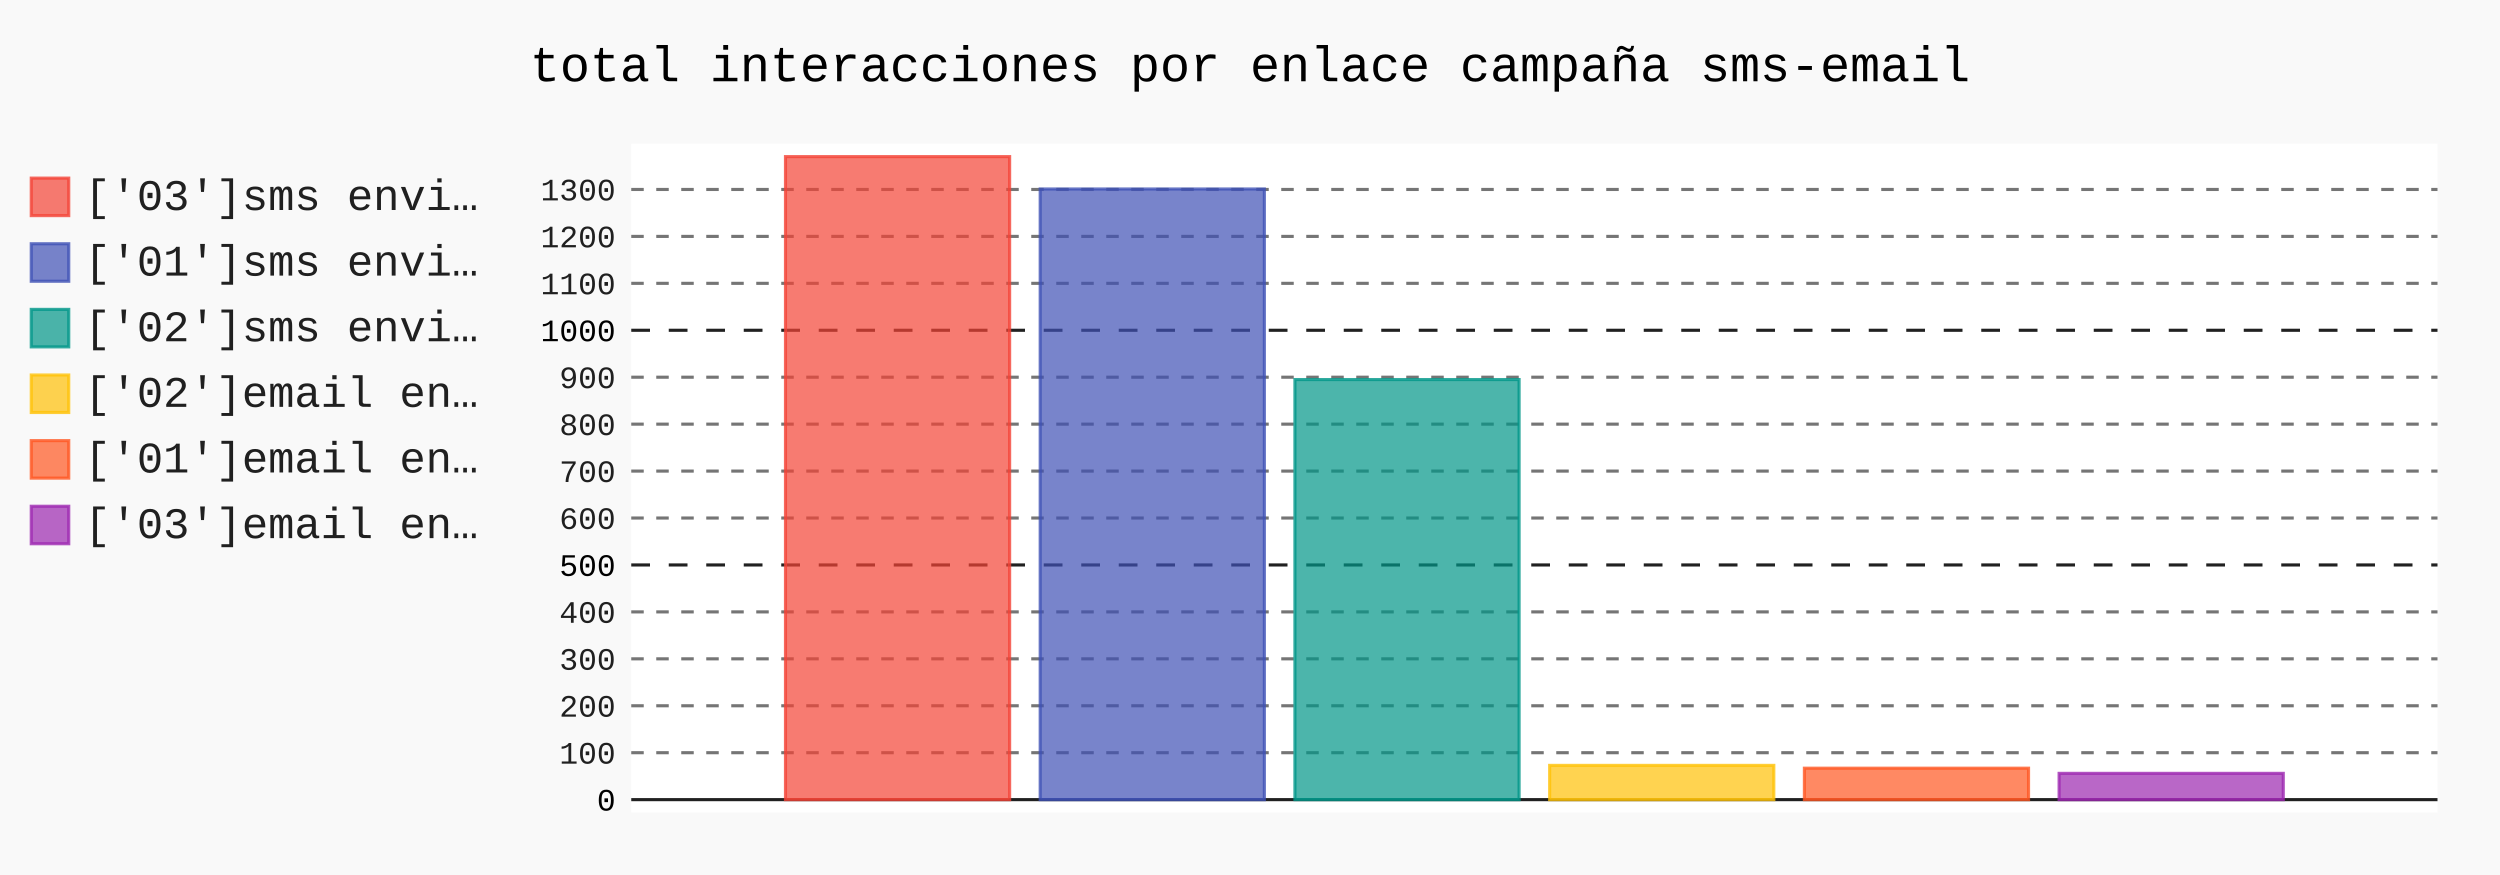
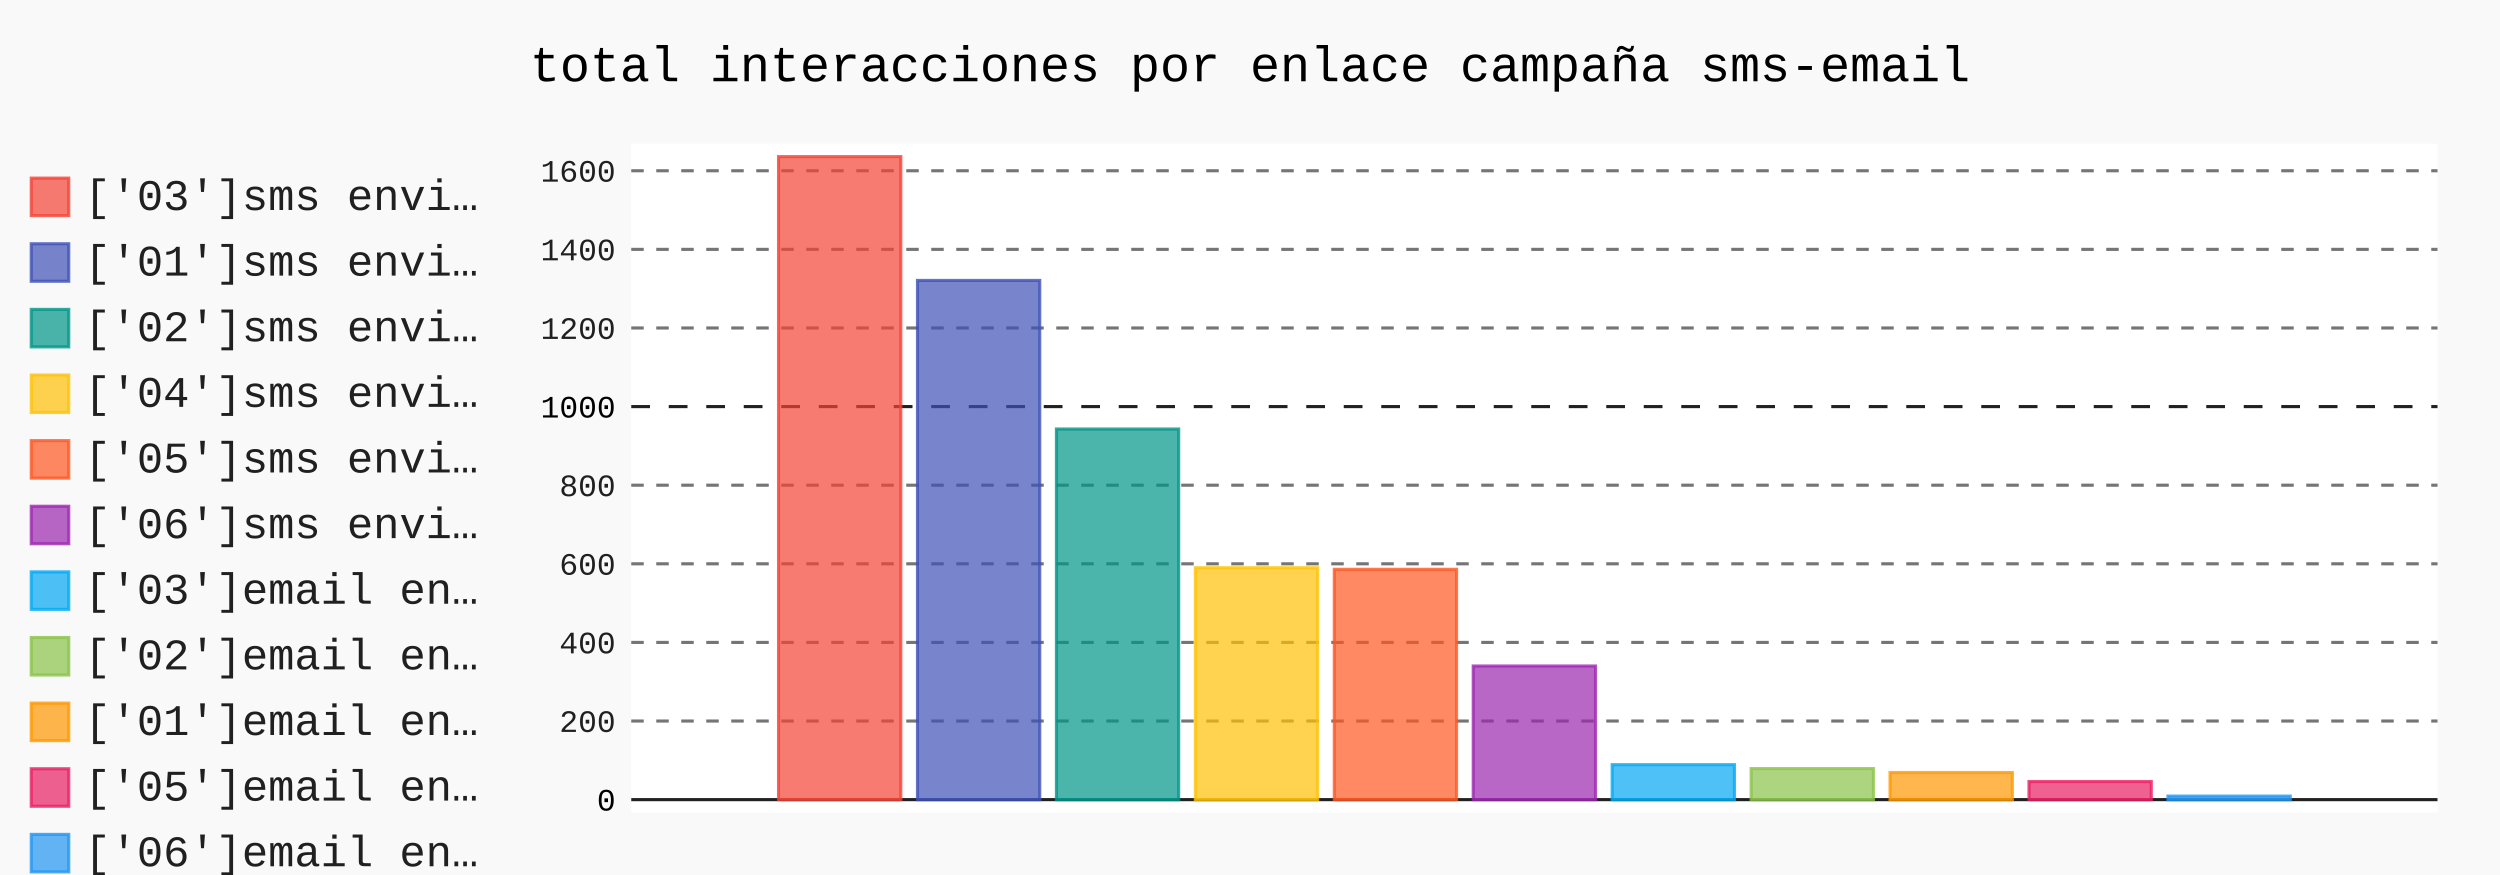
- <svg xmlns="http://www.w3.org/2000/svg" id="chart-27f900ee-323c-4ef3-b48d-fe40968fa3bd" class="pygal-chart" viewBox="0 0 800 280">
+ <svg xmlns="http://www.w3.org/2000/svg" id="chart-11440dba-87d9-485c-b505-e40d2b154cc1" class="pygal-chart" viewBox="0 0 800 280">
  <defs>
-     <style type="text/css">#chart-27f900ee-323c-4ef3-b48d-fe40968fa3bd{-webkit-user-select:none;-webkit-font-smoothing:antialiased;font-family:Consolas,"Liberation Mono",Menlo,Courier,monospace}#chart-27f900ee-323c-4ef3-b48d-fe40968fa3bd .title{font-family:Consolas,"Liberation Mono",Menlo,Courier,monospace;font-size:16px}#chart-27f900ee-323c-4ef3-b48d-fe40968fa3bd .legends .legend text{font-family:Consolas,"Liberation Mono",Menlo,Courier,monospace;font-size:14px}#chart-27f900ee-323c-4ef3-b48d-fe40968fa3bd .axis text{font-family:Consolas,"Liberation Mono",Menlo,Courier,monospace;font-size:10px}#chart-27f900ee-323c-4ef3-b48d-fe40968fa3bd .axis text.major{font-family:Consolas,"Liberation Mono",Menlo,Courier,monospace;font-size:10px}#chart-27f900ee-323c-4ef3-b48d-fe40968fa3bd .text-overlay text.value{font-family:Consolas,"Liberation Mono",Menlo,Courier,monospace;font-size:16px}#chart-27f900ee-323c-4ef3-b48d-fe40968fa3bd .text-overlay text.label{font-family:Consolas,"Liberation Mono",Menlo,Courier,monospace;font-size:10px}#chart-27f900ee-323c-4ef3-b48d-fe40968fa3bd .tooltip{font-family:Consolas,"Liberation Mono",Menlo,Courier,monospace;font-size:14px}#chart-27f900ee-323c-4ef3-b48d-fe40968fa3bd text.no_data{font-family:Consolas,"Liberation Mono",Menlo,Courier,monospace;font-size:64px}
- #chart-27f900ee-323c-4ef3-b48d-fe40968fa3bd{background-color:rgba(249,249,249,1)}#chart-27f900ee-323c-4ef3-b48d-fe40968fa3bd path,#chart-27f900ee-323c-4ef3-b48d-fe40968fa3bd line,#chart-27f900ee-323c-4ef3-b48d-fe40968fa3bd rect,#chart-27f900ee-323c-4ef3-b48d-fe40968fa3bd circle{-webkit-transition:150ms;-moz-transition:150ms;transition:150ms}#chart-27f900ee-323c-4ef3-b48d-fe40968fa3bd .graph &gt; .background{fill:rgba(249,249,249,1)}#chart-27f900ee-323c-4ef3-b48d-fe40968fa3bd .plot &gt; .background{fill:rgba(255,255,255,1)}#chart-27f900ee-323c-4ef3-b48d-fe40968fa3bd .graph{fill:rgba(0,0,0,.87)}#chart-27f900ee-323c-4ef3-b48d-fe40968fa3bd text.no_data{fill:rgba(0,0,0,1)}#chart-27f900ee-323c-4ef3-b48d-fe40968fa3bd .title{fill:rgba(0,0,0,1)}#chart-27f900ee-323c-4ef3-b48d-fe40968fa3bd .legends .legend text{fill:rgba(0,0,0,.87)}#chart-27f900ee-323c-4ef3-b48d-fe40968fa3bd .legends .legend:hover text{fill:rgba(0,0,0,1)}#chart-27f900ee-323c-4ef3-b48d-fe40968fa3bd .axis .line{stroke:rgba(0,0,0,1)}#chart-27f900ee-323c-4ef3-b48d-fe40968fa3bd .axis .guide.line{stroke:rgba(0,0,0,.54)}#chart-27f900ee-323c-4ef3-b48d-fe40968fa3bd .axis .major.line{stroke:rgba(0,0,0,.87)}#chart-27f900ee-323c-4ef3-b48d-fe40968fa3bd .axis text.major{fill:rgba(0,0,0,1)}#chart-27f900ee-323c-4ef3-b48d-fe40968fa3bd .axis.y .guides:hover .guide.line,#chart-27f900ee-323c-4ef3-b48d-fe40968fa3bd .line-graph .axis.x .guides:hover .guide.line,#chart-27f900ee-323c-4ef3-b48d-fe40968fa3bd .stackedline-graph .axis.x .guides:hover .guide.line,#chart-27f900ee-323c-4ef3-b48d-fe40968fa3bd .xy-graph .axis.x .guides:hover .guide.line{stroke:rgba(0,0,0,1)}#chart-27f900ee-323c-4ef3-b48d-fe40968fa3bd .axis .guides:hover text{fill:rgba(0,0,0,1)}#chart-27f900ee-323c-4ef3-b48d-fe40968fa3bd .reactive{fill-opacity:.7;stroke-opacity:.8}#chart-27f900ee-323c-4ef3-b48d-fe40968fa3bd .ci{stroke:rgba(0,0,0,.87)}#chart-27f900ee-323c-4ef3-b48d-fe40968fa3bd .reactive.active,#chart-27f900ee-323c-4ef3-b48d-fe40968fa3bd .active .reactive{fill-opacity:.8;stroke-opacity:.9;stroke-width:4}#chart-27f900ee-323c-4ef3-b48d-fe40968fa3bd .ci .reactive.active{stroke-width:1.5}#chart-27f900ee-323c-4ef3-b48d-fe40968fa3bd .series text{fill:rgba(0,0,0,1)}#chart-27f900ee-323c-4ef3-b48d-fe40968fa3bd .tooltip rect{fill:rgba(255,255,255,1);stroke:rgba(0,0,0,1);-webkit-transition:opacity 150ms;-moz-transition:opacity 150ms;transition:opacity 150ms}#chart-27f900ee-323c-4ef3-b48d-fe40968fa3bd .tooltip .label{fill:rgba(0,0,0,.87)}#chart-27f900ee-323c-4ef3-b48d-fe40968fa3bd .tooltip .label{fill:rgba(0,0,0,.87)}#chart-27f900ee-323c-4ef3-b48d-fe40968fa3bd .tooltip .legend{font-size:.8em;fill:rgba(0,0,0,.54)}#chart-27f900ee-323c-4ef3-b48d-fe40968fa3bd .tooltip .x_label{font-size:.6em;fill:rgba(0,0,0,1)}#chart-27f900ee-323c-4ef3-b48d-fe40968fa3bd .tooltip .xlink{font-size:.5em;text-decoration:underline}#chart-27f900ee-323c-4ef3-b48d-fe40968fa3bd .tooltip .value{font-size:1.5em}#chart-27f900ee-323c-4ef3-b48d-fe40968fa3bd .bound{font-size:.5em}#chart-27f900ee-323c-4ef3-b48d-fe40968fa3bd .max-value{font-size:.75em;fill:rgba(0,0,0,.54)}#chart-27f900ee-323c-4ef3-b48d-fe40968fa3bd .map-element{fill:rgba(255,255,255,1);stroke:rgba(0,0,0,.54) !important}#chart-27f900ee-323c-4ef3-b48d-fe40968fa3bd .map-element .reactive{fill-opacity:inherit;stroke-opacity:inherit}#chart-27f900ee-323c-4ef3-b48d-fe40968fa3bd .color-0,#chart-27f900ee-323c-4ef3-b48d-fe40968fa3bd .color-0 a:visited{stroke:#F44336;fill:#F44336}#chart-27f900ee-323c-4ef3-b48d-fe40968fa3bd .color-1,#chart-27f900ee-323c-4ef3-b48d-fe40968fa3bd .color-1 a:visited{stroke:#3F51B5;fill:#3F51B5}#chart-27f900ee-323c-4ef3-b48d-fe40968fa3bd .color-2,#chart-27f900ee-323c-4ef3-b48d-fe40968fa3bd .color-2 a:visited{stroke:#009688;fill:#009688}#chart-27f900ee-323c-4ef3-b48d-fe40968fa3bd .color-3,#chart-27f900ee-323c-4ef3-b48d-fe40968fa3bd .color-3 a:visited{stroke:#FFC107;fill:#FFC107}#chart-27f900ee-323c-4ef3-b48d-fe40968fa3bd .color-4,#chart-27f900ee-323c-4ef3-b48d-fe40968fa3bd .color-4 a:visited{stroke:#FF5722;fill:#FF5722}#chart-27f900ee-323c-4ef3-b48d-fe40968fa3bd .color-5,#chart-27f900ee-323c-4ef3-b48d-fe40968fa3bd .color-5 a:visited{stroke:#9C27B0;fill:#9C27B0}#chart-27f900ee-323c-4ef3-b48d-fe40968fa3bd .text-overlay .color-0 text{fill:black}#chart-27f900ee-323c-4ef3-b48d-fe40968fa3bd .text-overlay .color-1 text{fill:black}#chart-27f900ee-323c-4ef3-b48d-fe40968fa3bd .text-overlay .color-2 text{fill:black}#chart-27f900ee-323c-4ef3-b48d-fe40968fa3bd .text-overlay .color-3 text{fill:black}#chart-27f900ee-323c-4ef3-b48d-fe40968fa3bd .text-overlay .color-4 text{fill:black}#chart-27f900ee-323c-4ef3-b48d-fe40968fa3bd .text-overlay .color-5 text{fill:black}
- #chart-27f900ee-323c-4ef3-b48d-fe40968fa3bd text.no_data{text-anchor:middle}#chart-27f900ee-323c-4ef3-b48d-fe40968fa3bd .guide.line{fill:none}#chart-27f900ee-323c-4ef3-b48d-fe40968fa3bd .centered{text-anchor:middle}#chart-27f900ee-323c-4ef3-b48d-fe40968fa3bd .title{text-anchor:middle}#chart-27f900ee-323c-4ef3-b48d-fe40968fa3bd .legends .legend text{fill-opacity:1}#chart-27f900ee-323c-4ef3-b48d-fe40968fa3bd .axis.x text{text-anchor:middle}#chart-27f900ee-323c-4ef3-b48d-fe40968fa3bd .axis.x:not(.web) text[transform]{text-anchor:start}#chart-27f900ee-323c-4ef3-b48d-fe40968fa3bd .axis.x:not(.web) text[transform].backwards{text-anchor:end}#chart-27f900ee-323c-4ef3-b48d-fe40968fa3bd .axis.y text{text-anchor:end}#chart-27f900ee-323c-4ef3-b48d-fe40968fa3bd .axis.y text[transform].backwards{text-anchor:start}#chart-27f900ee-323c-4ef3-b48d-fe40968fa3bd .axis.y2 text{text-anchor:start}#chart-27f900ee-323c-4ef3-b48d-fe40968fa3bd .axis.y2 text[transform].backwards{text-anchor:end}#chart-27f900ee-323c-4ef3-b48d-fe40968fa3bd .axis .guide.line{stroke-dasharray:4,4}#chart-27f900ee-323c-4ef3-b48d-fe40968fa3bd .axis .major.guide.line{stroke-dasharray:6,6}#chart-27f900ee-323c-4ef3-b48d-fe40968fa3bd .horizontal .axis.y .guide.line,#chart-27f900ee-323c-4ef3-b48d-fe40968fa3bd .horizontal .axis.y2 .guide.line,#chart-27f900ee-323c-4ef3-b48d-fe40968fa3bd .vertical .axis.x .guide.line{opacity:0}#chart-27f900ee-323c-4ef3-b48d-fe40968fa3bd .horizontal .axis.always_show .guide.line,#chart-27f900ee-323c-4ef3-b48d-fe40968fa3bd .vertical .axis.always_show .guide.line{opacity:1 !important}#chart-27f900ee-323c-4ef3-b48d-fe40968fa3bd .axis.y .guides:hover .guide.line,#chart-27f900ee-323c-4ef3-b48d-fe40968fa3bd .axis.y2 .guides:hover .guide.line,#chart-27f900ee-323c-4ef3-b48d-fe40968fa3bd .axis.x .guides:hover .guide.line{opacity:1}#chart-27f900ee-323c-4ef3-b48d-fe40968fa3bd .axis .guides:hover text{opacity:1}#chart-27f900ee-323c-4ef3-b48d-fe40968fa3bd .nofill{fill:none}#chart-27f900ee-323c-4ef3-b48d-fe40968fa3bd .subtle-fill{fill-opacity:.2}#chart-27f900ee-323c-4ef3-b48d-fe40968fa3bd .dot{stroke-width:1px;fill-opacity:1}#chart-27f900ee-323c-4ef3-b48d-fe40968fa3bd .dot.active{stroke-width:5px}#chart-27f900ee-323c-4ef3-b48d-fe40968fa3bd .dot.negative{fill:transparent}#chart-27f900ee-323c-4ef3-b48d-fe40968fa3bd text,#chart-27f900ee-323c-4ef3-b48d-fe40968fa3bd tspan{stroke:none !important}#chart-27f900ee-323c-4ef3-b48d-fe40968fa3bd .series text.active{opacity:1}#chart-27f900ee-323c-4ef3-b48d-fe40968fa3bd .tooltip rect{fill-opacity:.95;stroke-width:.5}#chart-27f900ee-323c-4ef3-b48d-fe40968fa3bd .tooltip text{fill-opacity:1}#chart-27f900ee-323c-4ef3-b48d-fe40968fa3bd .showable{visibility:hidden}#chart-27f900ee-323c-4ef3-b48d-fe40968fa3bd .showable.shown{visibility:visible}#chart-27f900ee-323c-4ef3-b48d-fe40968fa3bd .gauge-background{fill:rgba(229,229,229,1);stroke:none}#chart-27f900ee-323c-4ef3-b48d-fe40968fa3bd .bg-lines{stroke:rgba(249,249,249,1);stroke-width:2px}</style>
+     <style type="text/css">#chart-11440dba-87d9-485c-b505-e40d2b154cc1{-webkit-user-select:none;-webkit-font-smoothing:antialiased;font-family:Consolas,"Liberation Mono",Menlo,Courier,monospace}#chart-11440dba-87d9-485c-b505-e40d2b154cc1 .title{font-family:Consolas,"Liberation Mono",Menlo,Courier,monospace;font-size:16px}#chart-11440dba-87d9-485c-b505-e40d2b154cc1 .legends .legend text{font-family:Consolas,"Liberation Mono",Menlo,Courier,monospace;font-size:14px}#chart-11440dba-87d9-485c-b505-e40d2b154cc1 .axis text{font-family:Consolas,"Liberation Mono",Menlo,Courier,monospace;font-size:10px}#chart-11440dba-87d9-485c-b505-e40d2b154cc1 .axis text.major{font-family:Consolas,"Liberation Mono",Menlo,Courier,monospace;font-size:10px}#chart-11440dba-87d9-485c-b505-e40d2b154cc1 .text-overlay text.value{font-family:Consolas,"Liberation Mono",Menlo,Courier,monospace;font-size:16px}#chart-11440dba-87d9-485c-b505-e40d2b154cc1 .text-overlay text.label{font-family:Consolas,"Liberation Mono",Menlo,Courier,monospace;font-size:10px}#chart-11440dba-87d9-485c-b505-e40d2b154cc1 .tooltip{font-family:Consolas,"Liberation Mono",Menlo,Courier,monospace;font-size:14px}#chart-11440dba-87d9-485c-b505-e40d2b154cc1 text.no_data{font-family:Consolas,"Liberation Mono",Menlo,Courier,monospace;font-size:64px}
+ #chart-11440dba-87d9-485c-b505-e40d2b154cc1{background-color:rgba(249,249,249,1)}#chart-11440dba-87d9-485c-b505-e40d2b154cc1 path,#chart-11440dba-87d9-485c-b505-e40d2b154cc1 line,#chart-11440dba-87d9-485c-b505-e40d2b154cc1 rect,#chart-11440dba-87d9-485c-b505-e40d2b154cc1 circle{-webkit-transition:150ms;-moz-transition:150ms;transition:150ms}#chart-11440dba-87d9-485c-b505-e40d2b154cc1 .graph &gt; .background{fill:rgba(249,249,249,1)}#chart-11440dba-87d9-485c-b505-e40d2b154cc1 .plot &gt; .background{fill:rgba(255,255,255,1)}#chart-11440dba-87d9-485c-b505-e40d2b154cc1 .graph{fill:rgba(0,0,0,.87)}#chart-11440dba-87d9-485c-b505-e40d2b154cc1 text.no_data{fill:rgba(0,0,0,1)}#chart-11440dba-87d9-485c-b505-e40d2b154cc1 .title{fill:rgba(0,0,0,1)}#chart-11440dba-87d9-485c-b505-e40d2b154cc1 .legends .legend text{fill:rgba(0,0,0,.87)}#chart-11440dba-87d9-485c-b505-e40d2b154cc1 .legends .legend:hover text{fill:rgba(0,0,0,1)}#chart-11440dba-87d9-485c-b505-e40d2b154cc1 .axis .line{stroke:rgba(0,0,0,1)}#chart-11440dba-87d9-485c-b505-e40d2b154cc1 .axis .guide.line{stroke:rgba(0,0,0,.54)}#chart-11440dba-87d9-485c-b505-e40d2b154cc1 .axis .major.line{stroke:rgba(0,0,0,.87)}#chart-11440dba-87d9-485c-b505-e40d2b154cc1 .axis text.major{fill:rgba(0,0,0,1)}#chart-11440dba-87d9-485c-b505-e40d2b154cc1 .axis.y .guides:hover .guide.line,#chart-11440dba-87d9-485c-b505-e40d2b154cc1 .line-graph .axis.x .guides:hover .guide.line,#chart-11440dba-87d9-485c-b505-e40d2b154cc1 .stackedline-graph .axis.x .guides:hover .guide.line,#chart-11440dba-87d9-485c-b505-e40d2b154cc1 .xy-graph .axis.x .guides:hover .guide.line{stroke:rgba(0,0,0,1)}#chart-11440dba-87d9-485c-b505-e40d2b154cc1 .axis .guides:hover text{fill:rgba(0,0,0,1)}#chart-11440dba-87d9-485c-b505-e40d2b154cc1 .reactive{fill-opacity:.7;stroke-opacity:.8}#chart-11440dba-87d9-485c-b505-e40d2b154cc1 .ci{stroke:rgba(0,0,0,.87)}#chart-11440dba-87d9-485c-b505-e40d2b154cc1 .reactive.active,#chart-11440dba-87d9-485c-b505-e40d2b154cc1 .active .reactive{fill-opacity:.8;stroke-opacity:.9;stroke-width:4}#chart-11440dba-87d9-485c-b505-e40d2b154cc1 .ci .reactive.active{stroke-width:1.5}#chart-11440dba-87d9-485c-b505-e40d2b154cc1 .series text{fill:rgba(0,0,0,1)}#chart-11440dba-87d9-485c-b505-e40d2b154cc1 .tooltip rect{fill:rgba(255,255,255,1);stroke:rgba(0,0,0,1);-webkit-transition:opacity 150ms;-moz-transition:opacity 150ms;transition:opacity 150ms}#chart-11440dba-87d9-485c-b505-e40d2b154cc1 .tooltip .label{fill:rgba(0,0,0,.87)}#chart-11440dba-87d9-485c-b505-e40d2b154cc1 .tooltip .label{fill:rgba(0,0,0,.87)}#chart-11440dba-87d9-485c-b505-e40d2b154cc1 .tooltip .legend{font-size:.8em;fill:rgba(0,0,0,.54)}#chart-11440dba-87d9-485c-b505-e40d2b154cc1 .tooltip .x_label{font-size:.6em;fill:rgba(0,0,0,1)}#chart-11440dba-87d9-485c-b505-e40d2b154cc1 .tooltip .xlink{font-size:.5em;text-decoration:underline}#chart-11440dba-87d9-485c-b505-e40d2b154cc1 .tooltip .value{font-size:1.5em}#chart-11440dba-87d9-485c-b505-e40d2b154cc1 .bound{font-size:.5em}#chart-11440dba-87d9-485c-b505-e40d2b154cc1 .max-value{font-size:.75em;fill:rgba(0,0,0,.54)}#chart-11440dba-87d9-485c-b505-e40d2b154cc1 .map-element{fill:rgba(255,255,255,1);stroke:rgba(0,0,0,.54) !important}#chart-11440dba-87d9-485c-b505-e40d2b154cc1 .map-element .reactive{fill-opacity:inherit;stroke-opacity:inherit}#chart-11440dba-87d9-485c-b505-e40d2b154cc1 .color-0,#chart-11440dba-87d9-485c-b505-e40d2b154cc1 .color-0 a:visited{stroke:#F44336;fill:#F44336}#chart-11440dba-87d9-485c-b505-e40d2b154cc1 .color-1,#chart-11440dba-87d9-485c-b505-e40d2b154cc1 .color-1 a:visited{stroke:#3F51B5;fill:#3F51B5}#chart-11440dba-87d9-485c-b505-e40d2b154cc1 .color-2,#chart-11440dba-87d9-485c-b505-e40d2b154cc1 .color-2 a:visited{stroke:#009688;fill:#009688}#chart-11440dba-87d9-485c-b505-e40d2b154cc1 .color-3,#chart-11440dba-87d9-485c-b505-e40d2b154cc1 .color-3 a:visited{stroke:#FFC107;fill:#FFC107}#chart-11440dba-87d9-485c-b505-e40d2b154cc1 .color-4,#chart-11440dba-87d9-485c-b505-e40d2b154cc1 .color-4 a:visited{stroke:#FF5722;fill:#FF5722}#chart-11440dba-87d9-485c-b505-e40d2b154cc1 .color-5,#chart-11440dba-87d9-485c-b505-e40d2b154cc1 .color-5 a:visited{stroke:#9C27B0;fill:#9C27B0}#chart-11440dba-87d9-485c-b505-e40d2b154cc1 .color-6,#chart-11440dba-87d9-485c-b505-e40d2b154cc1 .color-6 a:visited{stroke:#03A9F4;fill:#03A9F4}#chart-11440dba-87d9-485c-b505-e40d2b154cc1 .color-7,#chart-11440dba-87d9-485c-b505-e40d2b154cc1 .color-7 a:visited{stroke:#8BC34A;fill:#8BC34A}#chart-11440dba-87d9-485c-b505-e40d2b154cc1 .color-8,#chart-11440dba-87d9-485c-b505-e40d2b154cc1 .color-8 a:visited{stroke:#FF9800;fill:#FF9800}#chart-11440dba-87d9-485c-b505-e40d2b154cc1 .color-9,#chart-11440dba-87d9-485c-b505-e40d2b154cc1 .color-9 a:visited{stroke:#E91E63;fill:#E91E63}#chart-11440dba-87d9-485c-b505-e40d2b154cc1 .color-10,#chart-11440dba-87d9-485c-b505-e40d2b154cc1 .color-10 a:visited{stroke:#2196F3;fill:#2196F3}#chart-11440dba-87d9-485c-b505-e40d2b154cc1 .text-overlay .color-0 text{fill:black}#chart-11440dba-87d9-485c-b505-e40d2b154cc1 .text-overlay .color-1 text{fill:black}#chart-11440dba-87d9-485c-b505-e40d2b154cc1 .text-overlay .color-2 text{fill:black}#chart-11440dba-87d9-485c-b505-e40d2b154cc1 .text-overlay .color-3 text{fill:black}#chart-11440dba-87d9-485c-b505-e40d2b154cc1 .text-overlay .color-4 text{fill:black}#chart-11440dba-87d9-485c-b505-e40d2b154cc1 .text-overlay .color-5 text{fill:black}#chart-11440dba-87d9-485c-b505-e40d2b154cc1 .text-overlay .color-6 text{fill:black}#chart-11440dba-87d9-485c-b505-e40d2b154cc1 .text-overlay .color-7 text{fill:black}#chart-11440dba-87d9-485c-b505-e40d2b154cc1 .text-overlay .color-8 text{fill:black}#chart-11440dba-87d9-485c-b505-e40d2b154cc1 .text-overlay .color-9 text{fill:black}#chart-11440dba-87d9-485c-b505-e40d2b154cc1 .text-overlay .color-10 text{fill:black}
+ #chart-11440dba-87d9-485c-b505-e40d2b154cc1 text.no_data{text-anchor:middle}#chart-11440dba-87d9-485c-b505-e40d2b154cc1 .guide.line{fill:none}#chart-11440dba-87d9-485c-b505-e40d2b154cc1 .centered{text-anchor:middle}#chart-11440dba-87d9-485c-b505-e40d2b154cc1 .title{text-anchor:middle}#chart-11440dba-87d9-485c-b505-e40d2b154cc1 .legends .legend text{fill-opacity:1}#chart-11440dba-87d9-485c-b505-e40d2b154cc1 .axis.x text{text-anchor:middle}#chart-11440dba-87d9-485c-b505-e40d2b154cc1 .axis.x:not(.web) text[transform]{text-anchor:start}#chart-11440dba-87d9-485c-b505-e40d2b154cc1 .axis.x:not(.web) text[transform].backwards{text-anchor:end}#chart-11440dba-87d9-485c-b505-e40d2b154cc1 .axis.y text{text-anchor:end}#chart-11440dba-87d9-485c-b505-e40d2b154cc1 .axis.y text[transform].backwards{text-anchor:start}#chart-11440dba-87d9-485c-b505-e40d2b154cc1 .axis.y2 text{text-anchor:start}#chart-11440dba-87d9-485c-b505-e40d2b154cc1 .axis.y2 text[transform].backwards{text-anchor:end}#chart-11440dba-87d9-485c-b505-e40d2b154cc1 .axis .guide.line{stroke-dasharray:4,4}#chart-11440dba-87d9-485c-b505-e40d2b154cc1 .axis .major.guide.line{stroke-dasharray:6,6}#chart-11440dba-87d9-485c-b505-e40d2b154cc1 .horizontal .axis.y .guide.line,#chart-11440dba-87d9-485c-b505-e40d2b154cc1 .horizontal .axis.y2 .guide.line,#chart-11440dba-87d9-485c-b505-e40d2b154cc1 .vertical .axis.x .guide.line{opacity:0}#chart-11440dba-87d9-485c-b505-e40d2b154cc1 .horizontal .axis.always_show .guide.line,#chart-11440dba-87d9-485c-b505-e40d2b154cc1 .vertical .axis.always_show .guide.line{opacity:1 !important}#chart-11440dba-87d9-485c-b505-e40d2b154cc1 .axis.y .guides:hover .guide.line,#chart-11440dba-87d9-485c-b505-e40d2b154cc1 .axis.y2 .guides:hover .guide.line,#chart-11440dba-87d9-485c-b505-e40d2b154cc1 .axis.x .guides:hover .guide.line{opacity:1}#chart-11440dba-87d9-485c-b505-e40d2b154cc1 .axis .guides:hover text{opacity:1}#chart-11440dba-87d9-485c-b505-e40d2b154cc1 .nofill{fill:none}#chart-11440dba-87d9-485c-b505-e40d2b154cc1 .subtle-fill{fill-opacity:.2}#chart-11440dba-87d9-485c-b505-e40d2b154cc1 .dot{stroke-width:1px;fill-opacity:1}#chart-11440dba-87d9-485c-b505-e40d2b154cc1 .dot.active{stroke-width:5px}#chart-11440dba-87d9-485c-b505-e40d2b154cc1 .dot.negative{fill:transparent}#chart-11440dba-87d9-485c-b505-e40d2b154cc1 text,#chart-11440dba-87d9-485c-b505-e40d2b154cc1 tspan{stroke:none !important}#chart-11440dba-87d9-485c-b505-e40d2b154cc1 .series text.active{opacity:1}#chart-11440dba-87d9-485c-b505-e40d2b154cc1 .tooltip rect{fill-opacity:.95;stroke-width:.5}#chart-11440dba-87d9-485c-b505-e40d2b154cc1 .tooltip text{fill-opacity:1}#chart-11440dba-87d9-485c-b505-e40d2b154cc1 .showable{visibility:hidden}#chart-11440dba-87d9-485c-b505-e40d2b154cc1 .showable.shown{visibility:visible}#chart-11440dba-87d9-485c-b505-e40d2b154cc1 .gauge-background{fill:rgba(229,229,229,1);stroke:none}#chart-11440dba-87d9-485c-b505-e40d2b154cc1 .bg-lines{stroke:rgba(249,249,249,1);stroke-width:2px}</style>
  </defs>
  <g class="graph bar-graph vertical">
    <rect class="background" height="280" width="800" x="0" y="0" />
    <g class="plot" transform="translate(202, 46)">
      <rect class="background" height="214" width="578.0" x="0" y="0" />
      <g class="axis y always_show">
        <g class="guides">
          <path class="axis major line" d="M0 209.885 h578" />
          <text class="major" x="-5" y="213.385">0</text>
        </g>
        <g class="guides">
-           <path class="guide line" d="M0 194.865 h578" />
-           <text class="" x="-5" y="198.365">100</text>
-         </g>
-         <g class="guides">
-           <path class="guide line" d="M0 179.845 h578" />
-           <text class="" x="-5" y="183.345">200</text>
-         </g>
-         <g class="guides">
-           <path class="guide line" d="M0 164.826 h578" />
-           <text class="" x="-5" y="168.326">300</text>
-         </g>
-         <g class="guides">
-           <path class="guide line" d="M0 149.806 h578" />
-           <text class="" x="-5" y="153.306">400</text>
-         </g>
-         <g class="guides">
-           <path class="major guide line" d="M0 134.786 h578" />
-           <text class="major" x="-5" y="138.286">500</text>
-         </g>
-         <g class="guides">
-           <path class="guide line" d="M0 119.767 h578" />
-           <text class="" x="-5" y="123.267">600</text>
-         </g>
-         <g class="guides">
-           <path class="guide line" d="M0 104.747 h578" />
-           <text class="" x="-5" y="108.247">700</text>
-         </g>
-         <g class="guides">
-           <path class="guide line" d="M0 89.727 h578" />
-           <text class="" x="-5" y="93.227">800</text>
-         </g>
-         <g class="guides">
-           <path class="guide line" d="M0 74.708 h578" />
-           <text class="" x="-5" y="78.208">900</text>
-         </g>
-         <g class="guides">
-           <path class="major guide line" d="M0 59.688 h578" />
-           <text class="major" x="-5" y="63.188">1000</text>
-         </g>
-         <g class="guides">
-           <path class="guide line" d="M0 44.668 h578" />
-           <text class="" x="-5" y="48.168">1100</text>
-         </g>
-         <g class="guides">
-           <path class="guide line" d="M0 29.649 h578" />
-           <text class="" x="-5" y="33.149">1200</text>
-         </g>
-         <g class="guides">
-           <path class="guide line" d="M0 14.629 h578" />
-           <text class="" x="-5" y="18.129">1300</text>
+           <path class="guide line" d="M0 184.729 h578" />
+           <text class="" x="-5" y="188.229">200</text>
+         </g>
+         <g class="guides">
+           <path class="guide line" d="M0 159.574 h578" />
+           <text class="" x="-5" y="163.074">400</text>
+         </g>
+         <g class="guides">
+           <path class="guide line" d="M0 134.419 h578" />
+           <text class="" x="-5" y="137.919">600</text>
+         </g>
+         <g class="guides">
+           <path class="guide line" d="M0 109.264 h578" />
+           <text class="" x="-5" y="112.764">800</text>
+         </g>
+         <g class="guides">
+           <path class="major guide line" d="M0 84.109 h578" />
+           <text class="major" x="-5" y="87.609">1000</text>
+         </g>
+         <g class="guides">
+           <path class="guide line" d="M0 58.954 h578" />
+           <text class="" x="-5" y="62.454">1200</text>
+         </g>
+         <g class="guides">
+           <path class="guide line" d="M0 33.798 h578" />
+           <text class="" x="-5" y="37.298">1400</text>
+         </g>
+         <g class="guides">
+           <path class="guide line" d="M0 8.643 h578" />
+           <text class="" x="-5" y="12.143">1600</text>
        </g>
      </g>
      <g class="series serie-0 color-0">
        <g class="bars">
          <g class="bar">
-             <rect class="rect reactive tooltip-trigger" height="205.769" rx="0" ry="0" width="71.731" x="49.352" y="4.115" />
+             <rect class="rect reactive tooltip-trigger" height="205.769" rx="0" ry="0" width="39.126" x="47.129" y="4.115" />
          </g>
        </g>
      </g>
      <g class="series serie-1 color-1">
        <g class="bars">
          <g class="bar">
-             <rect class="rect reactive tooltip-trigger" height="195.406" rx="0" ry="0" width="71.731" x="130.865" y="14.479" />
+             <rect class="rect reactive tooltip-trigger" height="166.15" rx="0" ry="0" width="39.126" x="91.591" y="43.735" />
          </g>
        </g>
      </g>
      <g class="series serie-2 color-2">
        <g class="bars">
          <g class="bar">
-             <rect class="rect reactive tooltip-trigger" height="134.426" rx="0" ry="0" width="71.731" x="212.378" y="75.459" />
+             <rect class="rect reactive tooltip-trigger" height="118.607" rx="0" ry="0" width="39.126" x="136.052" y="91.278" />
          </g>
        </g>
      </g>
      <g class="series serie-3 color-3">
        <g class="bars">
          <g class="bar">
-             <rect class="rect reactive tooltip-trigger" height="10.964" rx="0" ry="0" width="71.731" x="293.891" y="198.92" />
+             <rect class="rect reactive tooltip-trigger" height="74.208" rx="0" ry="0" width="39.126" x="180.514" y="135.677" />
          </g>
        </g>
      </g>
      <g class="series serie-4 color-4">
        <g class="bars">
          <g class="bar">
-             <rect class="rect reactive tooltip-trigger" height="10.063" rx="0" ry="0" width="71.731" x="375.404" y="199.821" />
+             <rect class="rect reactive tooltip-trigger" height="73.705" rx="0" ry="0" width="39.126" x="224.975" y="136.18" />
          </g>
        </g>
      </g>
      <g class="series serie-5 color-5">
        <g class="bars">
          <g class="bar">
-             <rect class="rect reactive tooltip-trigger" height="8.411" rx="0" ry="0" width="71.731" x="456.916" y="201.474" />
+             <rect class="rect reactive tooltip-trigger" height="42.764" rx="0" ry="0" width="39.126" x="269.437" y="167.121" />
+           </g>
+         </g>
+       </g>
+       <g class="series serie-6 color-6">
+         <g class="bars">
+           <g class="bar">
+             <rect class="rect reactive tooltip-trigger" height="11.194" rx="0" ry="0" width="39.126" x="313.898" y="198.691" />
+           </g>
+         </g>
+       </g>
+       <g class="series serie-7 color-7">
+         <g class="bars">
+           <g class="bar">
+             <rect class="rect reactive tooltip-trigger" height="9.936" rx="0" ry="0" width="39.126" x="358.36" y="199.948" />
+           </g>
+         </g>
+       </g>
+       <g class="series serie-8 color-8">
+         <g class="bars">
+           <g class="bar">
+             <rect class="rect reactive tooltip-trigger" height="8.679" rx="0" ry="0" width="39.126" x="402.822" y="201.206" />
+           </g>
+         </g>
+       </g>
+       <g class="series serie-9 color-9">
+         <g class="bars">
+           <g class="bar">
+             <rect class="rect reactive tooltip-trigger" height="5.786" rx="0" ry="0" width="39.126" x="447.283" y="204.099" />
+           </g>
+         </g>
+       </g>
+       <g class="series serie-10 color-10">
+         <g class="bars">
+           <g class="bar">
+             <rect class="rect reactive tooltip-trigger" height="1.132" rx="0" ry="0" width="39.126" x="491.745" y="208.753" />
          </g>
        </g>
      </g>
    </g>
    <g class="titles">
      <text class="title plot_title" x="400.0" y="26">total interacciones por enlace campaña sms-email</text>
    </g>
    <g class="plot overlay" transform="translate(202, 46)">
      <g class="series serie-0 color-0" />
      <g class="series serie-1 color-1" />
      <g class="series serie-2 color-2" />
      <g class="series serie-3 color-3" />
      <g class="series serie-4 color-4" />
      <g class="series serie-5 color-5" />
+       <g class="series serie-6 color-6" />
+       <g class="series serie-7 color-7" />
+       <g class="series serie-8 color-8" />
+       <g class="series serie-9 color-9" />
+       <g class="series serie-10 color-10" />
    </g>
    <g class="plot text-overlay" transform="translate(202, 46)">
      <g class="series serie-0 color-0" />
      <g class="series serie-1 color-1" />
      <g class="series serie-2 color-2" />
      <g class="series serie-3 color-3" />
      <g class="series serie-4 color-4" />
      <g class="series serie-5 color-5" />
+       <g class="series serie-6 color-6" />
+       <g class="series serie-7 color-7" />
+       <g class="series serie-8 color-8" />
+       <g class="series serie-9 color-9" />
+       <g class="series serie-10 color-10" />
    </g>
    <g class="plot tooltip-overlay" transform="translate(202, 46)">
      <g class="tooltip" style="opacity: 0" transform="translate(0 0)">
        <rect class="tooltip-box" height="0" rx="0" ry="0" width="0" />
        <g class="text" />
      </g>
    </g>
    <g class="legends" transform="translate(10, 56)">
      <g class="legend reactive activate-serie" id="activate-serie-0">
        <rect class="color-0 reactive" height="12" width="12" x="0.0" y="1.0" />
        <text x="17.0" y="11.2">['03']sms envi…</text>
      </g>
      <g class="legend reactive activate-serie" id="activate-serie-1">
        <rect class="color-1 reactive" height="12" width="12" x="0.0" y="22.0" />
        <text x="17.0" y="32.2">['01']sms envi…</text>
      </g>
      <g class="legend reactive activate-serie" id="activate-serie-2">
        <rect class="color-2 reactive" height="12" width="12" x="0.0" y="43.0" />
        <text x="17.0" y="53.2">['02']sms envi…</text>
      </g>
      <g class="legend reactive activate-serie" id="activate-serie-3">
        <rect class="color-3 reactive" height="12" width="12" x="0.0" y="64.0" />
-         <text x="17.0" y="74.2">['02']email en…</text>
+         <text x="17.0" y="74.2">['04']sms envi…</text>
      </g>
      <g class="legend reactive activate-serie" id="activate-serie-4">
        <rect class="color-4 reactive" height="12" width="12" x="0.0" y="85.0" />
-         <text x="17.0" y="95.2">['01']email en…</text>
+         <text x="17.0" y="95.2">['05']sms envi…</text>
      </g>
      <g class="legend reactive activate-serie" id="activate-serie-5">
        <rect class="color-5 reactive" height="12" width="12" x="0.0" y="106.0" />
-         <text x="17.0" y="116.2">['03']email en…</text>
+         <text x="17.0" y="116.2">['06']sms envi…</text>
+       </g>
+       <g class="legend reactive activate-serie" id="activate-serie-6">
+         <rect class="color-6 reactive" height="12" width="12" x="0.0" y="127.0" />
+         <text x="17.0" y="137.2">['03']email en…</text>
+       </g>
+       <g class="legend reactive activate-serie" id="activate-serie-7">
+         <rect class="color-7 reactive" height="12" width="12" x="0.0" y="148.0" />
+         <text x="17.0" y="158.2">['02']email en…</text>
+       </g>
+       <g class="legend reactive activate-serie" id="activate-serie-8">
+         <rect class="color-8 reactive" height="12" width="12" x="0.0" y="169.0" />
+         <text x="17.0" y="179.2">['01']email en…</text>
+       </g>
+       <g class="legend reactive activate-serie" id="activate-serie-9">
+         <rect class="color-9 reactive" height="12" width="12" x="0.0" y="190.0" />
+         <text x="17.0" y="200.2">['05']email en…</text>
+       </g>
+       <g class="legend reactive activate-serie" id="activate-serie-10">
+         <rect class="color-10 reactive" height="12" width="12" x="0.0" y="211.0" />
+         <text x="17.0" y="221.2">['06']email en…</text>
      </g>
    </g>
    <g class="legends" transform="translate(790, 56)" />
  </g>
</svg>
